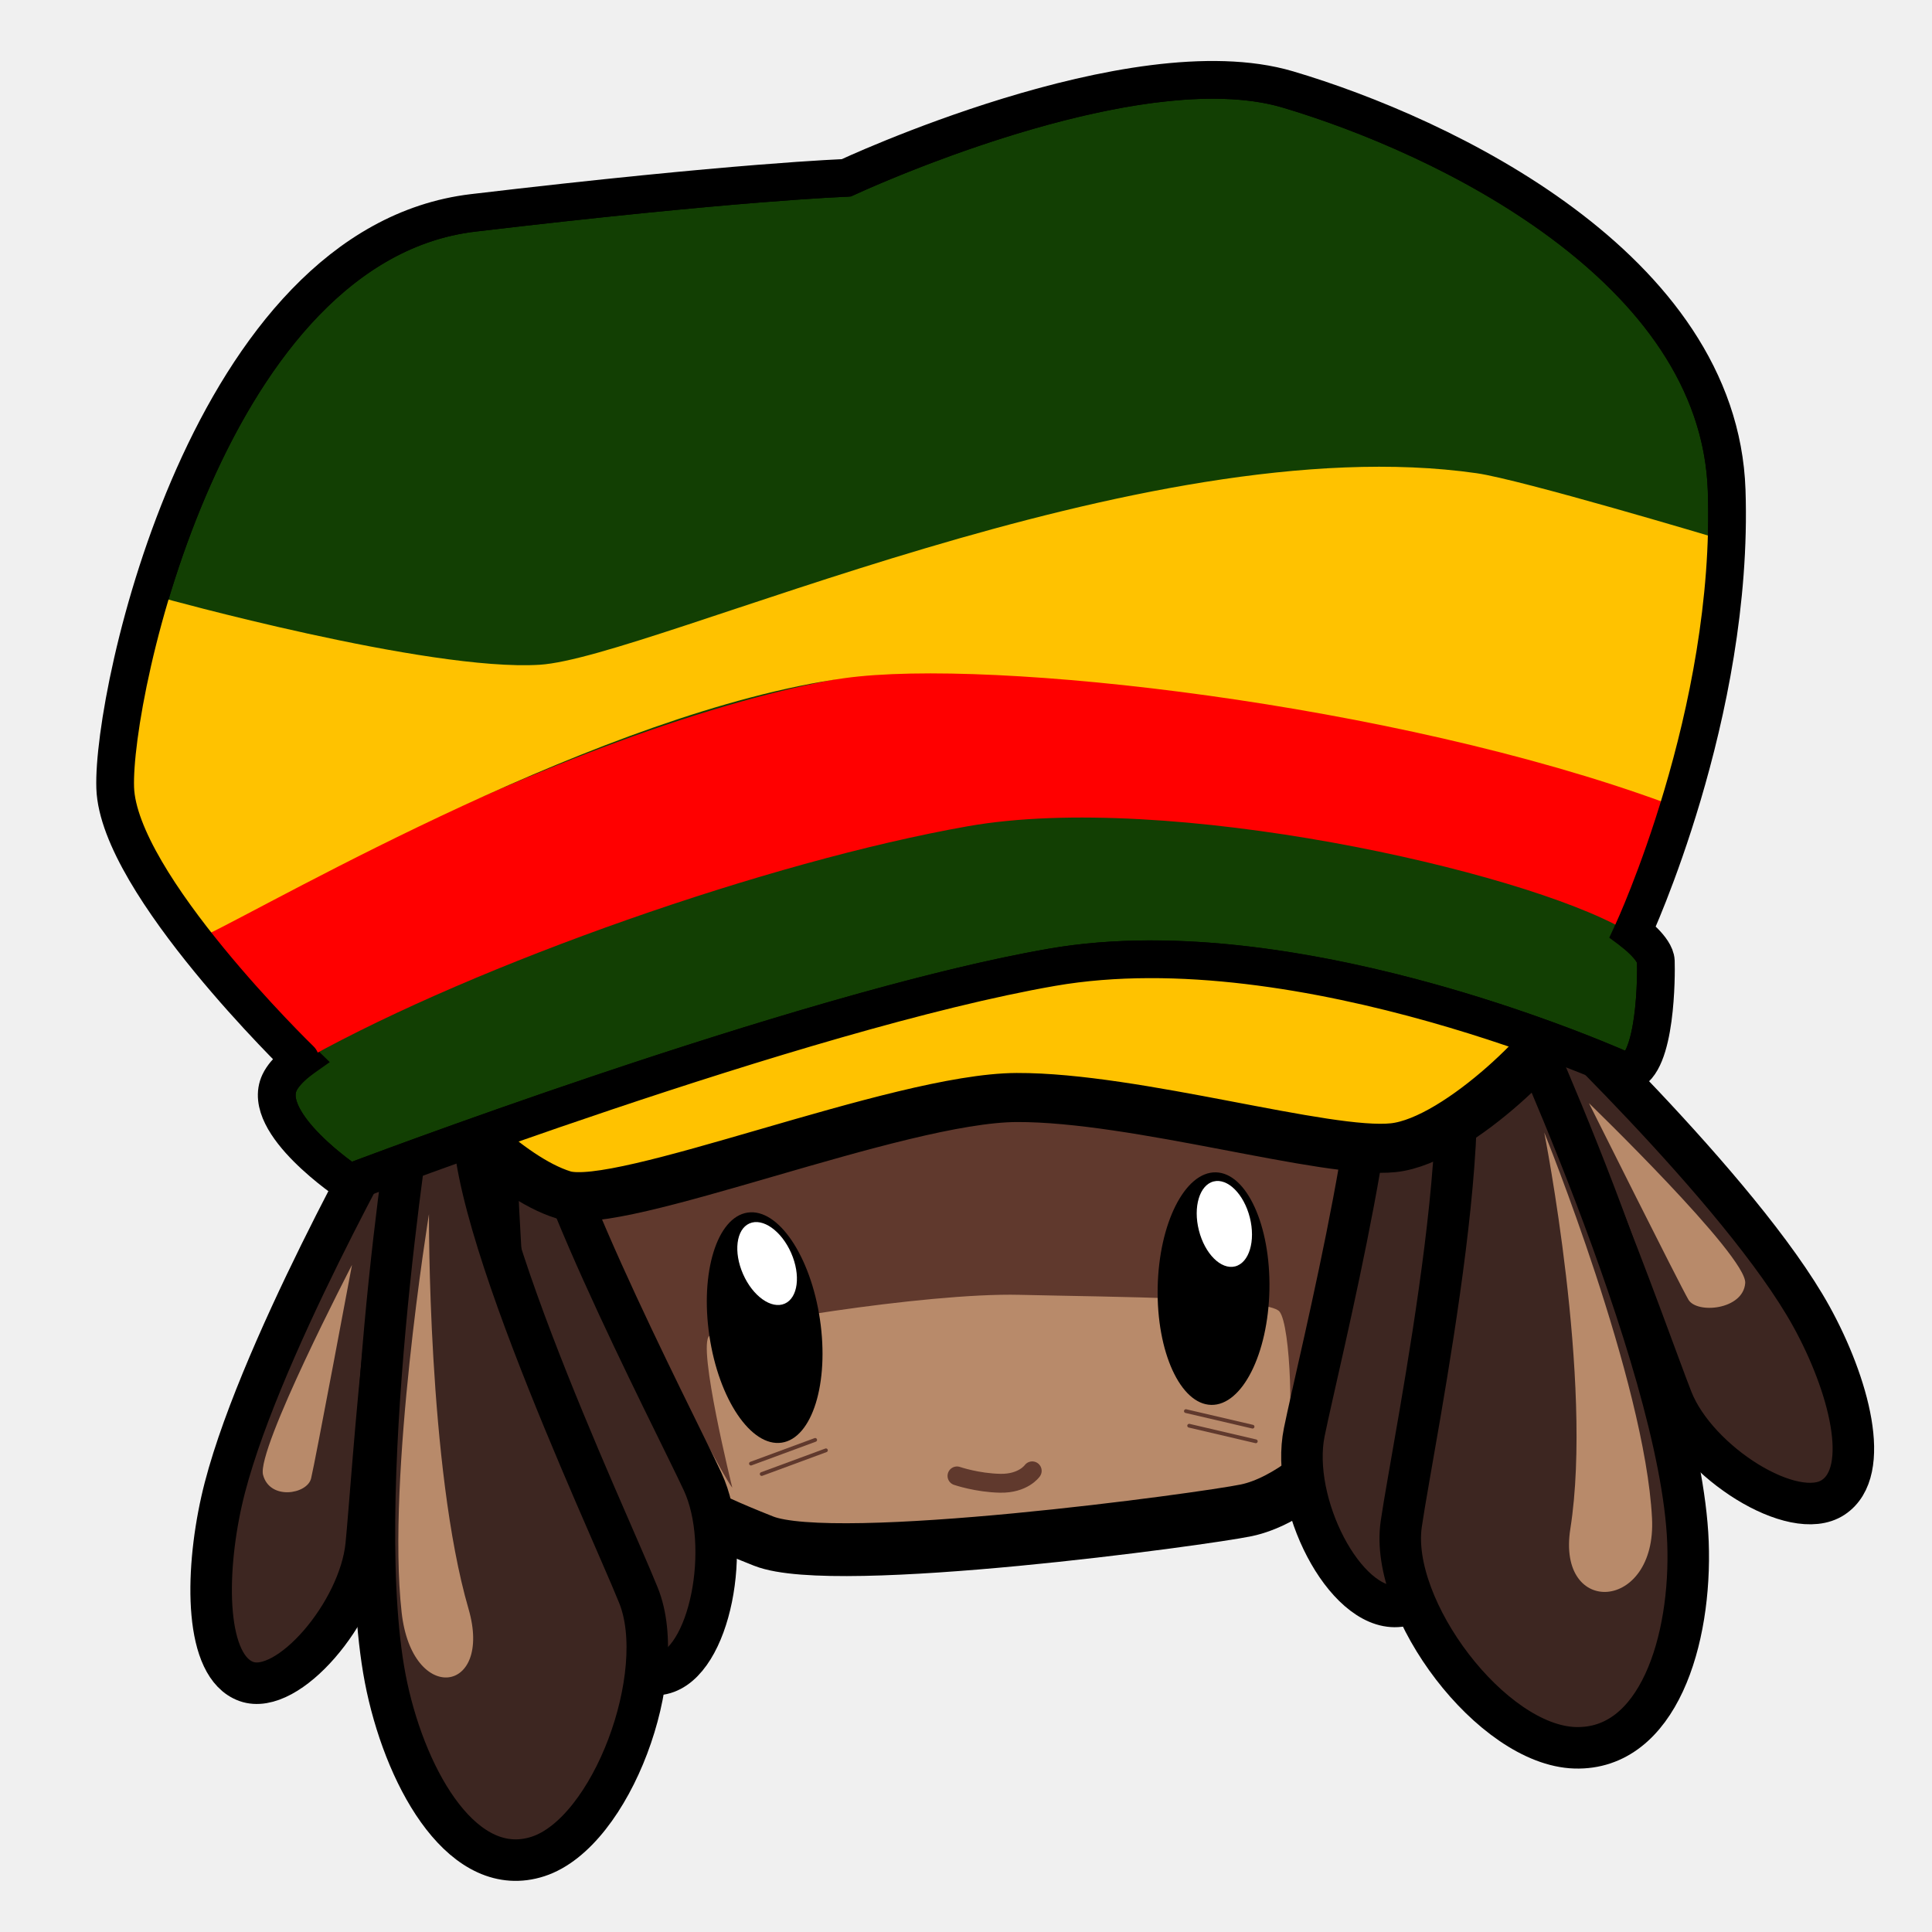
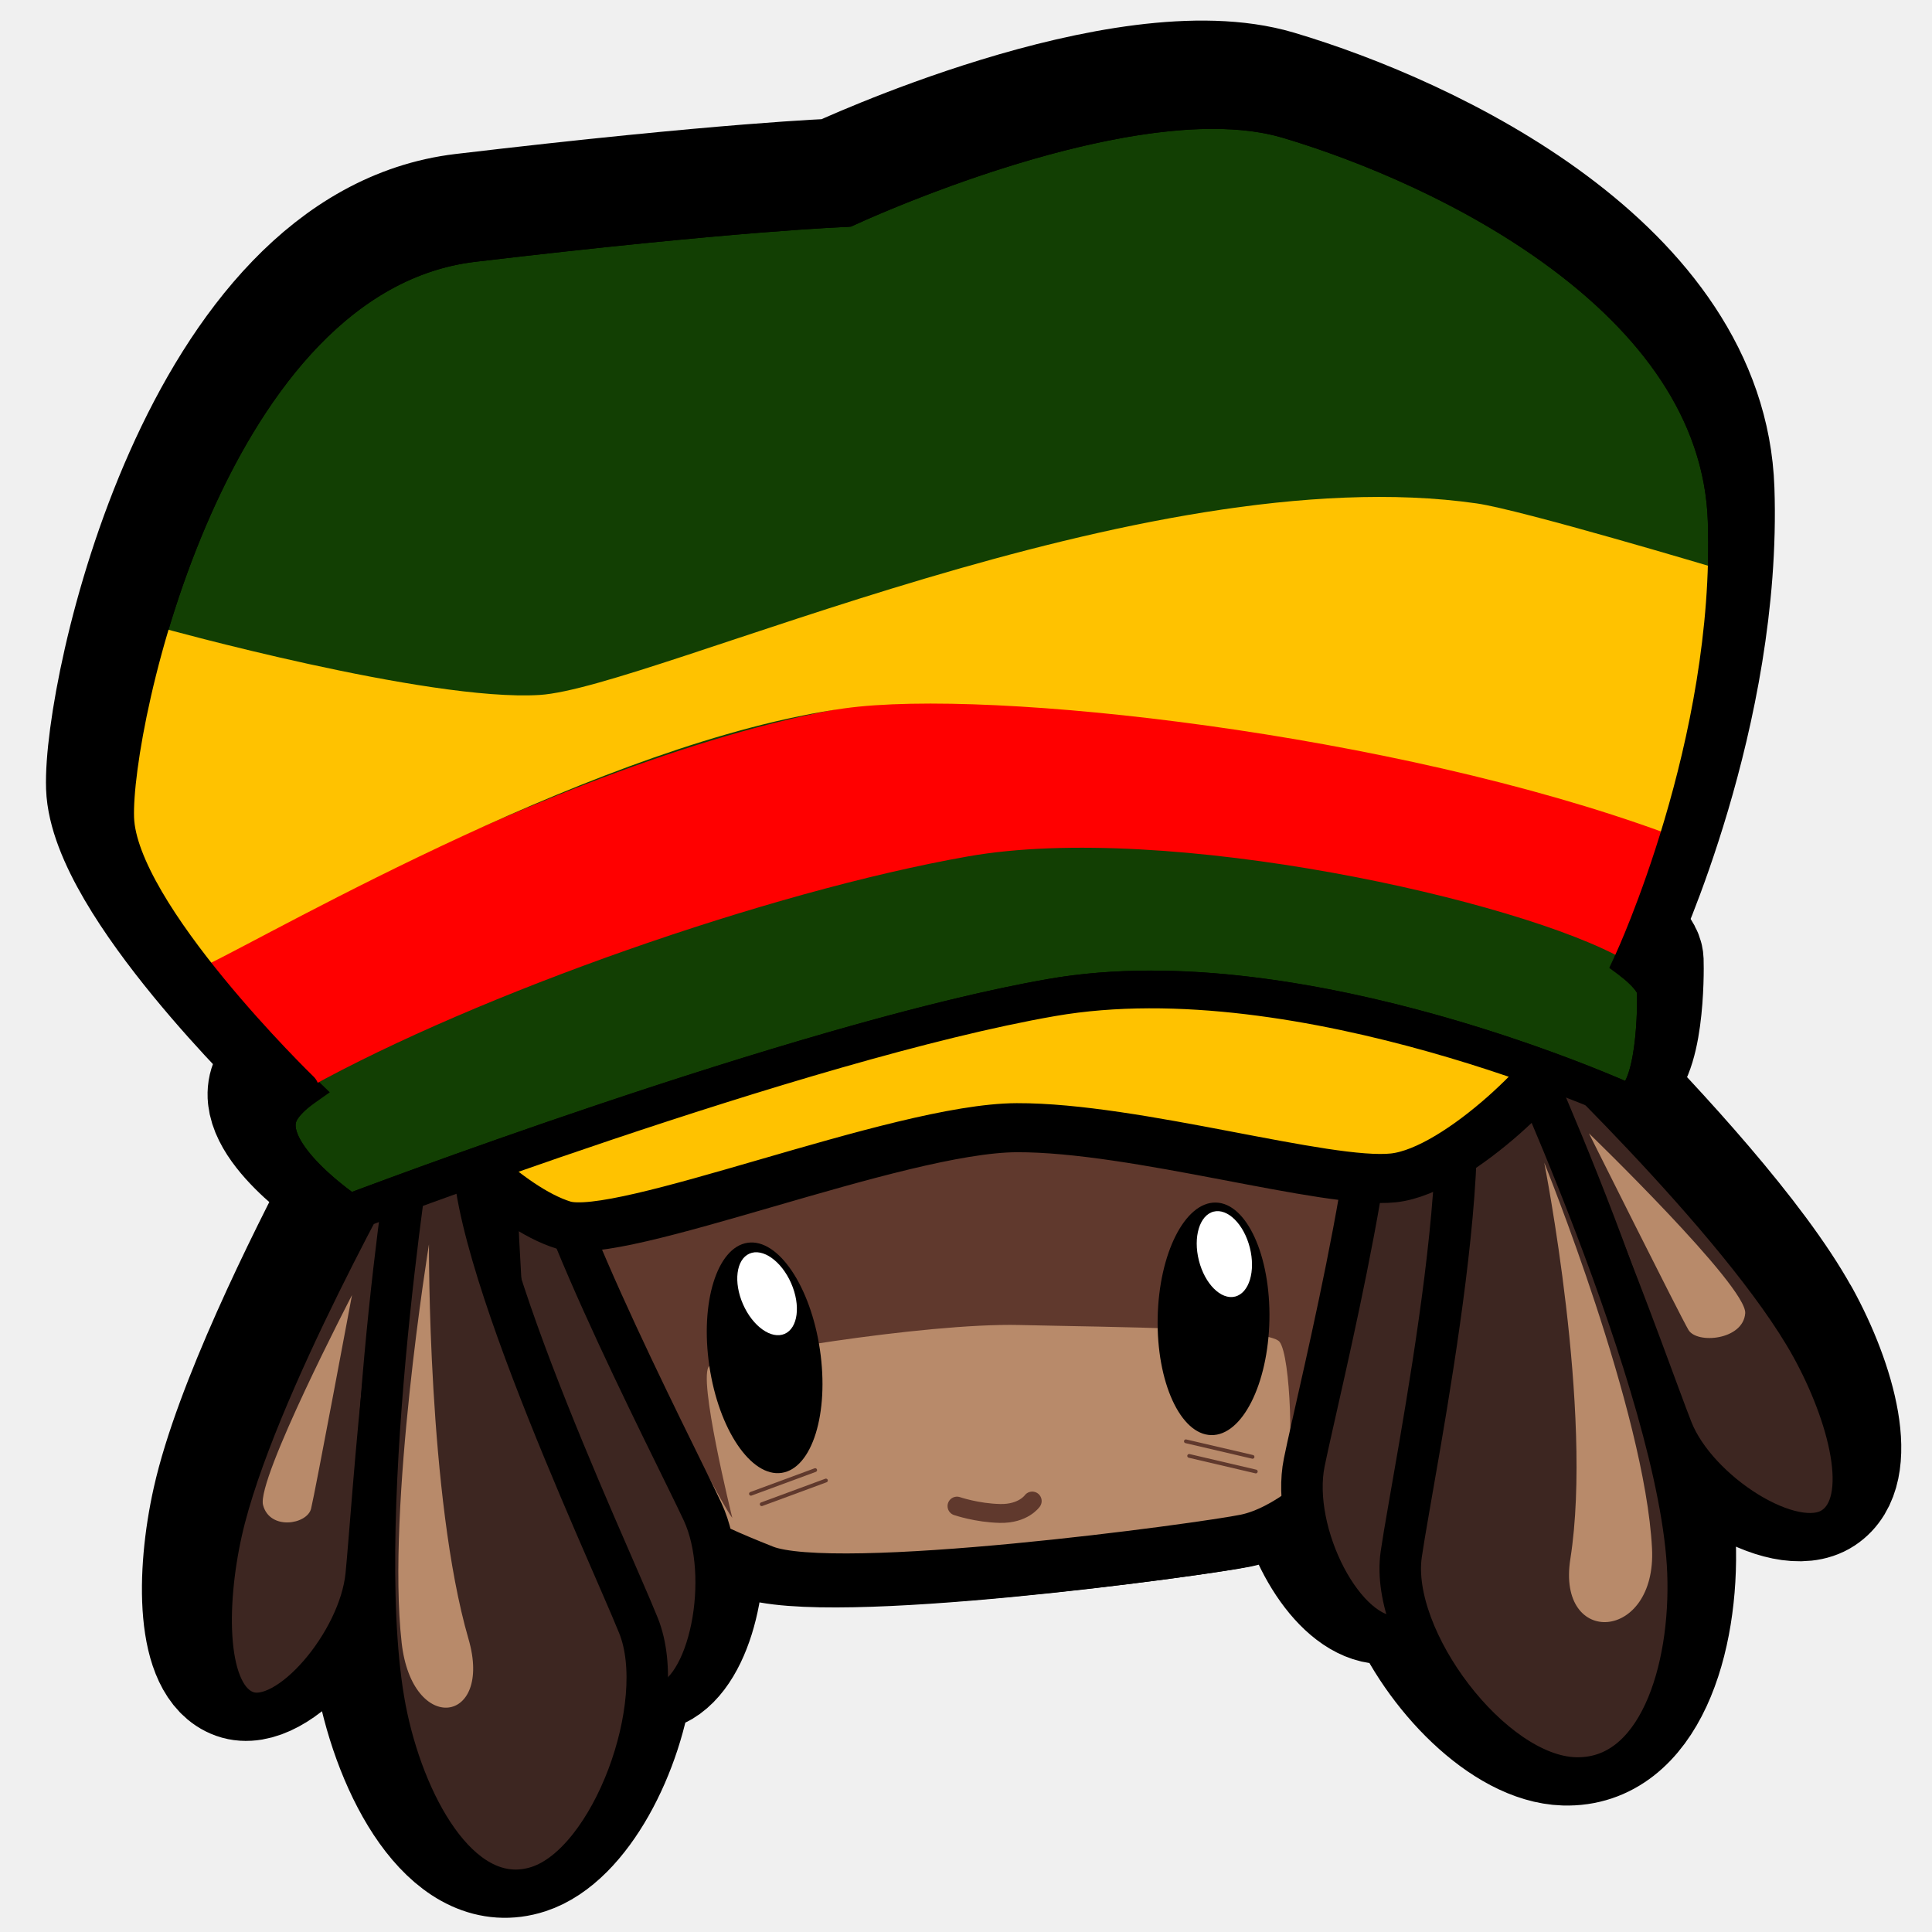
<svg xmlns="http://www.w3.org/2000/svg" id="Layer_1" data-name="Layer 1" viewBox="0 0 512 512">
  <defs>
    <style>
      .cls-1 {
        fill: #60392d;
      }

      .cls-2 {
+         stroke-width: 31px;
+       }
+ 
+       .cls-2, .cls-3, .cls-4, .cls-5, .cls-6 {
+         stroke: #000;
+       }
+ 
+       .cls-2, .cls-7, .cls-8 {
+         stroke-linecap: round;
+       }
+ 
+       .cls-2, .cls-7, .cls-8, .cls-6 {
+         fill: none;
+       }
+ 
+       .cls-2, .cls-6 {
+         stroke-linejoin: round;
+       }
+ 
+       .cls-9 {
        fill: #fff;
      }

      .cls-3 {
        stroke-width: 14px;
      }

-       .cls-3, .cls-4 {
+       .cls-3, .cls-10 {
        fill: #b88a6a;
      }

-       .cls-3, .cls-5, .cls-6, .cls-7, .cls-8 {
+       .cls-3, .cls-7, .cls-4, .cls-5, .cls-8 {
        stroke-miterlimit: 10;
      }

-       .cls-3, .cls-6, .cls-7, .cls-9 {
-         stroke: #000;
-       }
- 
-       .cls-10 {
+       .cls-11 {
        fill: red;
      }

-       .cls-5, .cls-8 {
+       .cls-7, .cls-8 {
        stroke: #60392d;
-         stroke-linecap: round;
      }

-       .cls-5, .cls-8, .cls-9 {
-         fill: none;
-       }
- 
-       .cls-6 {
+       .cls-4 {
        stroke-width: 13px;
      }

-       .cls-6, .cls-11 {
+       .cls-4, .cls-12 {
        fill: #ffc200;
      }

-       .cls-7 {
+       .cls-5 {
        fill: #3d2621;
        stroke-width: 11px;
      }

      .cls-8 {
        stroke-width: 5px;
      }

-       .cls-9 {
-         stroke-linejoin: round;
+       .cls-6 {
        stroke-width: 10px;
      }

-       .cls-12 {
+       .cls-13 {
        fill: #123f03;
      }
    </style>
  </defs>
-   <path class="cls-3" d="M385.48,257.73s-26.2,119.94-29.39,124.85-14.84,15.38-25.81,17.67c-10.96,2.29-108.93,15.68-127.91,8.16-18.98-7.52-23.41-10.73-25.49-15.46s-39.8-112.44-37.63-119.23c2.17-6.79,90.57-33.46,133.78-33.16s112.44,17.17,112.44,17.17Z" />
-   <path class="cls-1" d="M194.07,394.26s-9.35-37.75-6.07-40.26,57.17-11.46,82.15-10.86c24.98.6,65.92.71,68.93,4.44,3.01,3.74,3.84,31.99,1.6,36.86-2.24,4.88,20.54-67.32,21.03-86.54.49-19.22-87.47-18.75-102.82-18.23s-105.3,14.34-108.98,19.26c-3.67,4.92,39.65,89.72,44.16,95.33Z" />
+   <path class="cls-2" d="M477.21,348.69c-11.5-20.83-37.67-49.21-55.89-67.76,4.66,1.91,7.28,3.11,7.28,3.11,7.56-1.95,7.5-26.14,7.38-29.52-.11-3.39-6.1-7.81-6.1-7.81,0,0,26.87-57.69,24.87-116.96-2-59.26-75.22-94.08-116.31-106.26-41.09-12.17-117.02,23.44-117.02,23.44,0,0-28.78.97-98.85,9.27C52.5,64.51,26.84,183.18,27.7,208.58c.86,25.4,49.05,72.08,49.05,72.08,0,0-3.98,2.82-5.5,6.01-5.18,10.88,18.47,26.61,18.47,26.61,0,0,.79-.3,2.25-.85-11.75,22.29-30.5,60.21-36.09,85.18-4.41,19.67-4.44,43.84,6.57,47.79,11.02,3.95,29.95-18.29,31.75-36.12.75-7.47,2.05-26.41,4.05-46.53-2.31,30.01-3.12,62.91,1.47,84.18,5.46,25.29,20.5,51.19,40.03,44.84,14.17-4.61,26.18-27.97,28.53-48.39,1.47.3,2.95.32,4.43-.01,10.41-2.32,16.29-23.75,13.61-40.79,3.37,1.61,7.67,3.44,13.23,5.64,18.98,7.52,116.94-5.87,127.91-8.16,5.28-1.1,10.71-4.11,15.29-7.47,2.56,16.45,13.75,33.56,24.65,32.92,1.62-.09,3.16-.53,4.62-1.23,7.84,19.05,26.54,38.22,42.55,38.7,22.06.66,30.92-28.53,29.94-54.45-.82-21.8-10.35-53.31-20.69-81.61,7.4,18.85,13.75,36.76,16.51,43.75,6.58,16.69,32.21,32.85,42.67,25.96,10.45-6.89,4.04-30.19-5.75-47.93Z" />
  <g>
-     <path class="cls-7" d="M104.68,294.49s-37.62,66.08-45.96,103.33c-4.41,19.67-4.44,43.84,6.57,47.79,11.02,3.95,29.95-18.29,31.75-36.12s6.67-101.04,16.94-109.55-9.31-5.45-9.31-5.45Z" />
-     <path class="cls-7" d="M131.08,284.59s0,81.33,12.25,119.73c6.47,20.28,19.55,42.07,32.2,39.25,12.64-2.82,18.62-33.83,10.67-50.93-7.96-17.1-48.47-94.91-43.29-108.53,5.18-13.62-11.83.48-11.83.48Z" />
-     <path class="cls-7" d="M109.24,292.39s-17.02,106.86-6.68,154.75c5.46,25.29,20.5,51.19,40.03,44.84,19.53-6.35,34.98-48.35,26.63-69.15s-52.77-114.56-42.16-133.54c10.61-18.98-17.82,3.11-17.82,3.11Z" />
+     <path class="cls-3" d="M385.48,265.73s-26.2,119.94-29.39,124.85-14.84,15.38-25.81,17.67c-10.96,2.29-108.93,15.68-127.91,8.16-18.98-7.52-23.41-10.73-25.49-15.46s-39.8-112.44-37.63-119.23c2.17-6.79,90.57-33.46,133.78-33.16s112.44,17.17,112.44,17.17Z" />
+     <path class="cls-1" d="M194.07,402.26s-9.35-37.75-6.07-40.26,57.17-11.46,82.15-10.86c24.98.6,65.92.71,68.93,4.44,3.01,3.74,3.84,31.99,1.6,36.86-2.24,4.88,20.54-67.32,21.03-86.54.49-19.22-87.47-18.75-102.82-18.23s-105.3,14.34-108.98,19.26c-3.67,4.92,39.65,89.72,44.16,95.33Z" />
+     <g>
+       <path class="cls-5" d="M104.68,302.49s-37.62,66.08-45.96,103.33c-4.41,19.67-4.44,43.84,6.57,47.79,11.02,3.95,29.95-18.29,31.75-36.12s6.67-101.04,16.94-109.55-9.31-5.45-9.31-5.45Z" />
+       <path class="cls-5" d="M131.08,292.59s0,81.33,12.25,119.73c6.47,20.28,19.55,42.07,32.2,39.25,12.64-2.82,18.62-33.83,10.67-50.93-7.96-17.1-48.47-94.91-43.29-108.53,5.18-13.62-11.83.48-11.83.48Z" />
+       <path class="cls-5" d="M109.24,300.39s-17.02,106.86-6.68,154.75c5.46,25.29,20.5,51.19,40.03,44.84,19.53-6.35,34.98-48.35,26.63-69.15s-52.77-114.56-42.16-133.54c10.61-18.98-17.82,3.11-17.82,3.11Z" />
+     </g>
+     <g>
+       <path class="cls-5" d="M404.81,270.08s56.7,53.22,75.24,86.82c9.79,17.74,16.21,41.04,5.75,47.93-10.45,6.89-36.08-9.27-42.67-25.96-6.58-16.69-33.63-95.6-46.6-100.94s8.27-7.86,8.27-7.86Z" />
+       <path class="cls-5" d="M374.64,267.92s21.47,78.46,18.82,118.92c-1.4,21.37-9.3,46.06-23.24,46.87-13.94.81-28.37-27.43-24.58-46.15,3.79-18.72,25.53-105.11,16.53-116.8s12.47-2.84,12.47-2.84Z" />
+       <path class="cls-5" d="M399.5,269.33s45.97,98.32,47.83,147.4c.98,25.92-7.88,55.11-29.94,54.45-22.06-.66-49.27-36.85-46.05-59.26,3.22-22.4,24.83-125.27,8.75-140.61-16.08-15.34,19.42-1.99,19.42-1.99Z" />
+     </g>
+     <path class="cls-4" d="M116.83,300.16s17.47,19.88,32.51,24.5,88.43-25.7,120.11-25.81c31.68-.11,82.13,15.2,99.83,13.3,17.7-1.9,45.06-30.51,44.9-35.15s-105.48-38.69-134.91-28.73c-29.43,9.96-162.44,51.89-162.44,51.89Z" />
+     <g>
+       <path class="cls-13" d="M92.9,318.68c-6.3-4.44-19.82-15.87-16.55-22.73,1.01-2.12,3.73-4.36,4.69-5.05l2.45-1.74-2.15-2.09c-.47-.46-47.48-46.27-48.29-70.37-.38-11.38,5.27-46.97,20.62-81.5,12.8-28.79,35.69-64,72.04-68.31,69.11-8.19,98.35-9.24,98.64-9.25l.51-.02.46-.22c.55-.26,55.37-25.74,96.08-25.74,7.27,0,13.72.82,19.16,2.43,12.44,3.69,44.36,14.48,72.03,35.08,27.34,20.35,41.63,43.52,42.49,68.86,1.96,57.95-24.37,115.24-24.64,115.82l-.86,1.85,1.64,1.21c2.37,1.76,5.04,4.61,5.09,5.89.34,10-1.35,24.28-4.86,26.71-8.6-3.78-69.8-29.8-126.41-29.8-9.46,0-18.44.73-26.69,2.16-62.43,10.85-172.6,51.96-185.46,56.8Z" />
+       <path d="M321.41,29.16v5c7.02,0,13.23.78,18.45,2.33,12.31,3.65,43.9,14.33,71.25,34.69,26.7,19.87,40.66,42.4,41.48,66.94,1.94,57.32-24.14,114.11-24.4,114.68l-1.72,3.7,3.28,2.43c1.71,1.27,3.67,3.29,4.08,4.21.05,1.98.03,7.46-.61,12.92-.72,6.1-1.8,9.03-2.53,10.39-5.72-2.47-19.61-8.2-38.11-13.99-22.22-6.95-55.44-15.24-87.53-15.24-9.6,0-18.73.74-27.12,2.2-60.94,10.59-167.03,49.84-184.65,56.45-2.08-1.53-5.41-4.15-8.45-7.22-4.9-4.95-7.29-9.4-6.23-11.62.65-1.36,2.67-3.21,3.88-4.08l4.92-3.48-4.33-4.19c-13-12.6-46.88-49.5-47.53-68.66-.38-11.18,5.22-46.24,20.41-80.4,12.54-28.19,34.87-62.67,70.05-66.84,68.96-8.17,98.15-9.23,98.43-9.24l1.03-.04.93-.43c.54-.26,54.88-25.5,95.02-25.51v-5M321.41,29.16c-41.76,0-97.15,25.98-97.15,25.98,0,0-28.78.97-98.85,9.27C55.34,72.71,29.68,191.39,30.54,216.78c.86,25.4,49.05,72.08,49.05,72.08,0,0-3.98,2.82-5.5,6.01-5.18,10.89,18.47,26.61,18.47,26.61,0,0,119.66-45.57,186.23-57.14,8.51-1.48,17.34-2.12,26.26-2.12,60.9,0,126.39,30.02,126.39,30.02,7.56-1.95,7.5-26.14,7.38-29.52-.11-3.39-6.1-7.81-6.1-7.81,0,0,26.87-57.69,24.87-116.96-2-59.26-75.22-94.08-116.31-106.26-6-1.78-12.73-2.54-19.87-2.54h0Z" />
+     </g>
+     <path class="cls-11" d="M54.53,255.85s120.74-70.23,196.99-71.11c76.25-.88,174.41,26.81,190,34.68-4.07,12.3-5.63,22.91-10.98,34.94-27.42-15.72-121.21-36.73-174.04-27.4-52.83,9.32-129.71,36.38-174.64,61.26-14.51-19.89-27.34-32.36-27.34-32.36Z" />
+     <path class="cls-12" d="M54.53,255.85c-18.13-17.53-21.28-30.36-20.25-49.88,1.04-19.53,8.26-39.65,8.26-39.65,0,0,70.87,19.7,100.47,17.85s159.79-63.44,248.32-50.76c11.86,1.7,63.23,17.08,63.23,17.08,0,0-5.91,43.09-13.44,70.2-71.6-26.24-178.48-38.38-217.34-32.97-63.71,8.87-149.78,58.73-169.25,68.12Z" />
+     <g>
+       <ellipse cx="202.65" cy="359.83" rx="14.81" ry="30.82" transform="translate(-50.52 33.56) rotate(-8.42)" />
+       <ellipse class="cls-9" cx="203.28" cy="342.87" rx="6.96" ry="11.61" transform="translate(-120.87 110.89) rotate(-23.75)" />
+     </g>
+     <g>
+       <ellipse cx="321.61" cy="349.52" rx="30.82" ry="14.81" transform="translate(-34.14 664.22) rotate(-88.88)" />
+       <ellipse class="cls-9" cx="324.48" cy="332.33" rx="6.96" ry="11.61" transform="translate(-71.62 89.77) rotate(-14.2)" />
+     </g>
+     <path class="cls-6" d="M431.44,292.24s-86.09-39.47-152.66-27.9c-66.57,11.57-186.23,57.14-186.23,57.14,0,0-23.66-15.72-18.47-26.61,1.52-3.2,5.5-6.01,5.5-6.01,0,0-48.19-46.68-49.05-72.08-.86-25.4,24.8-144.08,94.87-152.37s98.85-9.27,98.85-9.27c0,0,75.93-35.62,117.02-23.44,41.09,12.17,114.31,46.99,116.31,106.26,2,59.26-24.87,116.96-24.87,116.96,0,0,5.98,4.43,6.1,7.81s.18,27.57-7.38,29.52Z" />
+     <line class="cls-7" x1="199.01" y1="395.87" x2="216.03" y2="389.59" />
+     <line class="cls-7" x1="201.86" y1="398.63" x2="218.88" y2="392.35" />
+     <line class="cls-7" x1="314.27" y1="381.96" x2="331.94" y2="386.08" />
+     <line class="cls-7" x1="315.14" y1="385.83" x2="332.8" y2="389.96" />
+     <path class="cls-10" d="M93.3,343.18s-25.36,48.85-23.59,55.66,11.69,5.18,12.73.97,10.85-56.63,10.85-56.63Z" />
+     <path class="cls-10" d="M113.68,329.75s-11.29,69.47-7.24,105.58c2.76,24.6,24.27,21.56,17.72-.98-10.84-37.32-10.48-104.6-10.48-104.6Z" />
+     <path class="cls-10" d="M421.09,300.35s41.93,40.56,41.41,47.67c-.52,7.11-12.79,8.23-15.04,4.42s-26.37-52.09-26.37-52.09Z" />
+     <path class="cls-10" d="M409.24,308.12s26.7,65.85,28.56,102.2c1.27,24.76-25.35,26.36-21.64,2.81,6.14-38.98-6.92-105.01-6.92-105.01Z" />
+     <path class="cls-8" d="M273.55,397.79s-2.36,3.41-8.49,3.29-11.45-1.95-11.45-1.95" />
  </g>
-   <g>
-     <path class="cls-7" d="M404.81,262.08s56.7,53.22,75.24,86.82c9.79,17.74,16.21,41.04,5.75,47.93-10.45,6.89-36.08-9.27-42.67-25.96-6.58-16.69-33.63-95.6-46.6-100.94s8.27-7.86,8.27-7.86Z" />
-     <path class="cls-7" d="M374.64,259.92s21.47,78.46,18.82,118.92c-1.4,21.37-9.3,46.06-23.24,46.87-13.94.81-28.37-27.43-24.58-46.15,3.79-18.72,25.53-105.11,16.53-116.8s12.47-2.84,12.47-2.84Z" />
-     <path class="cls-7" d="M399.5,261.33s45.97,98.32,47.83,147.4c.98,25.92-7.88,55.11-29.94,54.45-22.06-.66-49.27-36.85-46.05-59.26,3.22-22.4,24.83-125.27,8.75-140.61-16.08-15.34,19.42-1.99,19.42-1.99Z" />
-   </g>
-   <path class="cls-6" d="M116.83,292.16s17.47,19.88,32.51,24.5,88.43-25.7,120.11-25.81c31.68-.11,82.13,15.2,99.83,13.3,17.7-1.9,45.06-30.51,44.9-35.15s-105.48-38.69-134.91-28.73c-29.43,9.96-162.44,51.89-162.44,51.89Z" />
-   <g>
-     <path class="cls-12" d="M92.9,310.68c-6.3-4.44-19.82-15.87-16.55-22.73,1.01-2.12,3.73-4.36,4.69-5.05l2.45-1.74-2.15-2.09c-.47-.46-47.48-46.27-48.29-70.37-.38-11.38,5.27-46.97,20.62-81.5,12.8-28.79,35.69-64,72.04-68.31,69.11-8.19,98.35-9.24,98.64-9.25l.51-.02.46-.22c.55-.26,55.37-25.74,96.08-25.74,7.27,0,13.72.82,19.16,2.43,12.44,3.69,44.36,14.48,72.03,35.08,27.34,20.35,41.63,43.52,42.49,68.86,1.96,57.95-24.37,115.24-24.64,115.82l-.86,1.85,1.64,1.21c2.37,1.76,5.04,4.61,5.09,5.89.34,10-1.35,24.28-4.86,26.71-8.6-3.78-69.8-29.8-126.41-29.8-9.46,0-18.44.73-26.69,2.16-62.43,10.85-172.6,51.96-185.46,56.8Z" />
-     <path d="M321.41,21.16v5c7.02,0,13.23.78,18.45,2.33,12.31,3.65,43.9,14.33,71.25,34.69,26.7,19.87,40.66,42.4,41.48,66.94,1.94,57.32-24.14,114.11-24.4,114.68l-1.72,3.7,3.28,2.43c1.71,1.27,3.67,3.29,4.08,4.21.05,1.98.03,7.46-.61,12.92-.72,6.1-1.8,9.03-2.53,10.39-5.72-2.47-19.61-8.2-38.11-13.99-22.22-6.95-55.44-15.24-87.53-15.24-9.6,0-18.73.74-27.12,2.2-60.94,10.59-167.03,49.84-184.65,56.45-2.08-1.53-5.41-4.15-8.45-7.22-4.9-4.95-7.29-9.4-6.23-11.62.65-1.36,2.67-3.21,3.88-4.08l4.92-3.48-4.33-4.19c-13-12.6-46.88-49.5-47.53-68.66-.38-11.18,5.22-46.24,20.41-80.4,12.54-28.19,34.87-62.67,70.05-66.84,68.96-8.17,98.15-9.23,98.43-9.24l1.03-.04.93-.43c.54-.26,54.88-25.5,95.02-25.51v-5M321.41,21.16c-41.76,0-97.15,25.98-97.15,25.98,0,0-28.78.97-98.85,9.27C55.34,64.71,29.68,183.39,30.54,208.78c.86,25.4,49.05,72.08,49.05,72.08,0,0-3.98,2.82-5.5,6.01-5.18,10.89,18.47,26.61,18.47,26.61,0,0,119.66-45.57,186.23-57.14,8.51-1.48,17.34-2.12,26.26-2.12,60.9,0,126.39,30.02,126.39,30.02,7.56-1.95,7.5-26.14,7.38-29.52-.11-3.39-6.1-7.81-6.1-7.81,0,0,26.87-57.69,24.87-116.96-2-59.26-75.22-94.08-116.31-106.26-6-1.78-12.73-2.54-19.87-2.54h0Z" />
-   </g>
-   <path class="cls-10" d="M54.53,247.85s120.74-70.23,196.99-71.11c76.25-.88,174.41,26.81,190,34.68-4.07,12.3-5.63,22.91-10.98,34.94-27.42-15.72-121.21-36.73-174.04-27.4-52.83,9.32-129.71,36.38-174.64,61.26-14.51-19.89-27.34-32.36-27.34-32.36Z" />
-   <path class="cls-11" d="M54.53,247.85c-18.13-17.53-21.28-30.36-20.25-49.88,1.04-19.53,8.26-39.65,8.26-39.65,0,0,70.87,19.7,100.47,17.85s159.79-63.44,248.32-50.76c11.86,1.7,63.23,17.08,63.23,17.08,0,0-5.91,43.09-13.44,70.2-71.6-26.24-178.48-38.38-217.34-32.97-63.71,8.87-149.78,58.73-169.25,68.12Z" />
-   <g>
-     <ellipse cx="202.65" cy="351.83" rx="14.81" ry="30.82" transform="translate(-49.34 33.47) rotate(-8.42)" />
-     <ellipse class="cls-2" cx="203.28" cy="334.87" rx="6.96" ry="11.61" transform="translate(-117.64 110.21) rotate(-23.75)" />
-   </g>
-   <g>
-     <ellipse cx="321.61" cy="341.52" rx="30.82" ry="14.81" transform="translate(-26.14 656.37) rotate(-88.88)" />
-     <ellipse class="cls-2" cx="324.48" cy="324.33" rx="6.96" ry="11.61" transform="translate(-69.66 89.53) rotate(-14.2)" />
-   </g>
-   <path class="cls-9" d="M431.44,284.24s-86.09-39.47-152.66-27.9c-66.57,11.57-186.23,57.14-186.23,57.14,0,0-23.66-15.72-18.47-26.61,1.52-3.2,5.5-6.01,5.5-6.01,0,0-48.19-46.68-49.05-72.08-.86-25.4,24.8-144.08,94.87-152.37s98.85-9.27,98.85-9.27c0,0,75.93-35.62,117.02-23.44,41.09,12.17,114.31,46.99,116.31,106.26,2,59.26-24.87,116.96-24.87,116.96,0,0,5.98,4.43,6.1,7.81s.18,27.57-7.38,29.52Z" />
-   <line class="cls-5" x1="199.01" y1="387.87" x2="216.03" y2="381.59" />
-   <line class="cls-5" x1="201.86" y1="390.63" x2="218.88" y2="384.35" />
-   <line class="cls-5" x1="314.27" y1="373.96" x2="331.94" y2="378.08" />
-   <line class="cls-5" x1="315.14" y1="377.83" x2="332.8" y2="381.96" />
-   <path class="cls-4" d="M93.3,335.18s-25.36,48.85-23.59,55.66,11.69,5.18,12.73.97,10.85-56.63,10.85-56.63Z" />
-   <path class="cls-4" d="M113.68,321.75s-11.29,69.47-7.24,105.58c2.76,24.6,24.27,21.56,17.72-.98-10.84-37.32-10.48-104.6-10.48-104.6Z" />
-   <path class="cls-4" d="M421.09,292.35s41.93,40.56,41.41,47.67c-.52,7.11-12.79,8.23-15.04,4.42s-26.37-52.09-26.37-52.09Z" />
-   <path class="cls-4" d="M409.24,300.12s26.7,65.85,28.56,102.2c1.27,24.76-25.35,26.36-21.64,2.81,6.14-38.98-6.92-105.01-6.92-105.01Z" />
-   <path class="cls-8" d="M273.55,389.79s-2.36,3.41-8.49,3.29-11.45-1.95-11.45-1.95" />
</svg>
